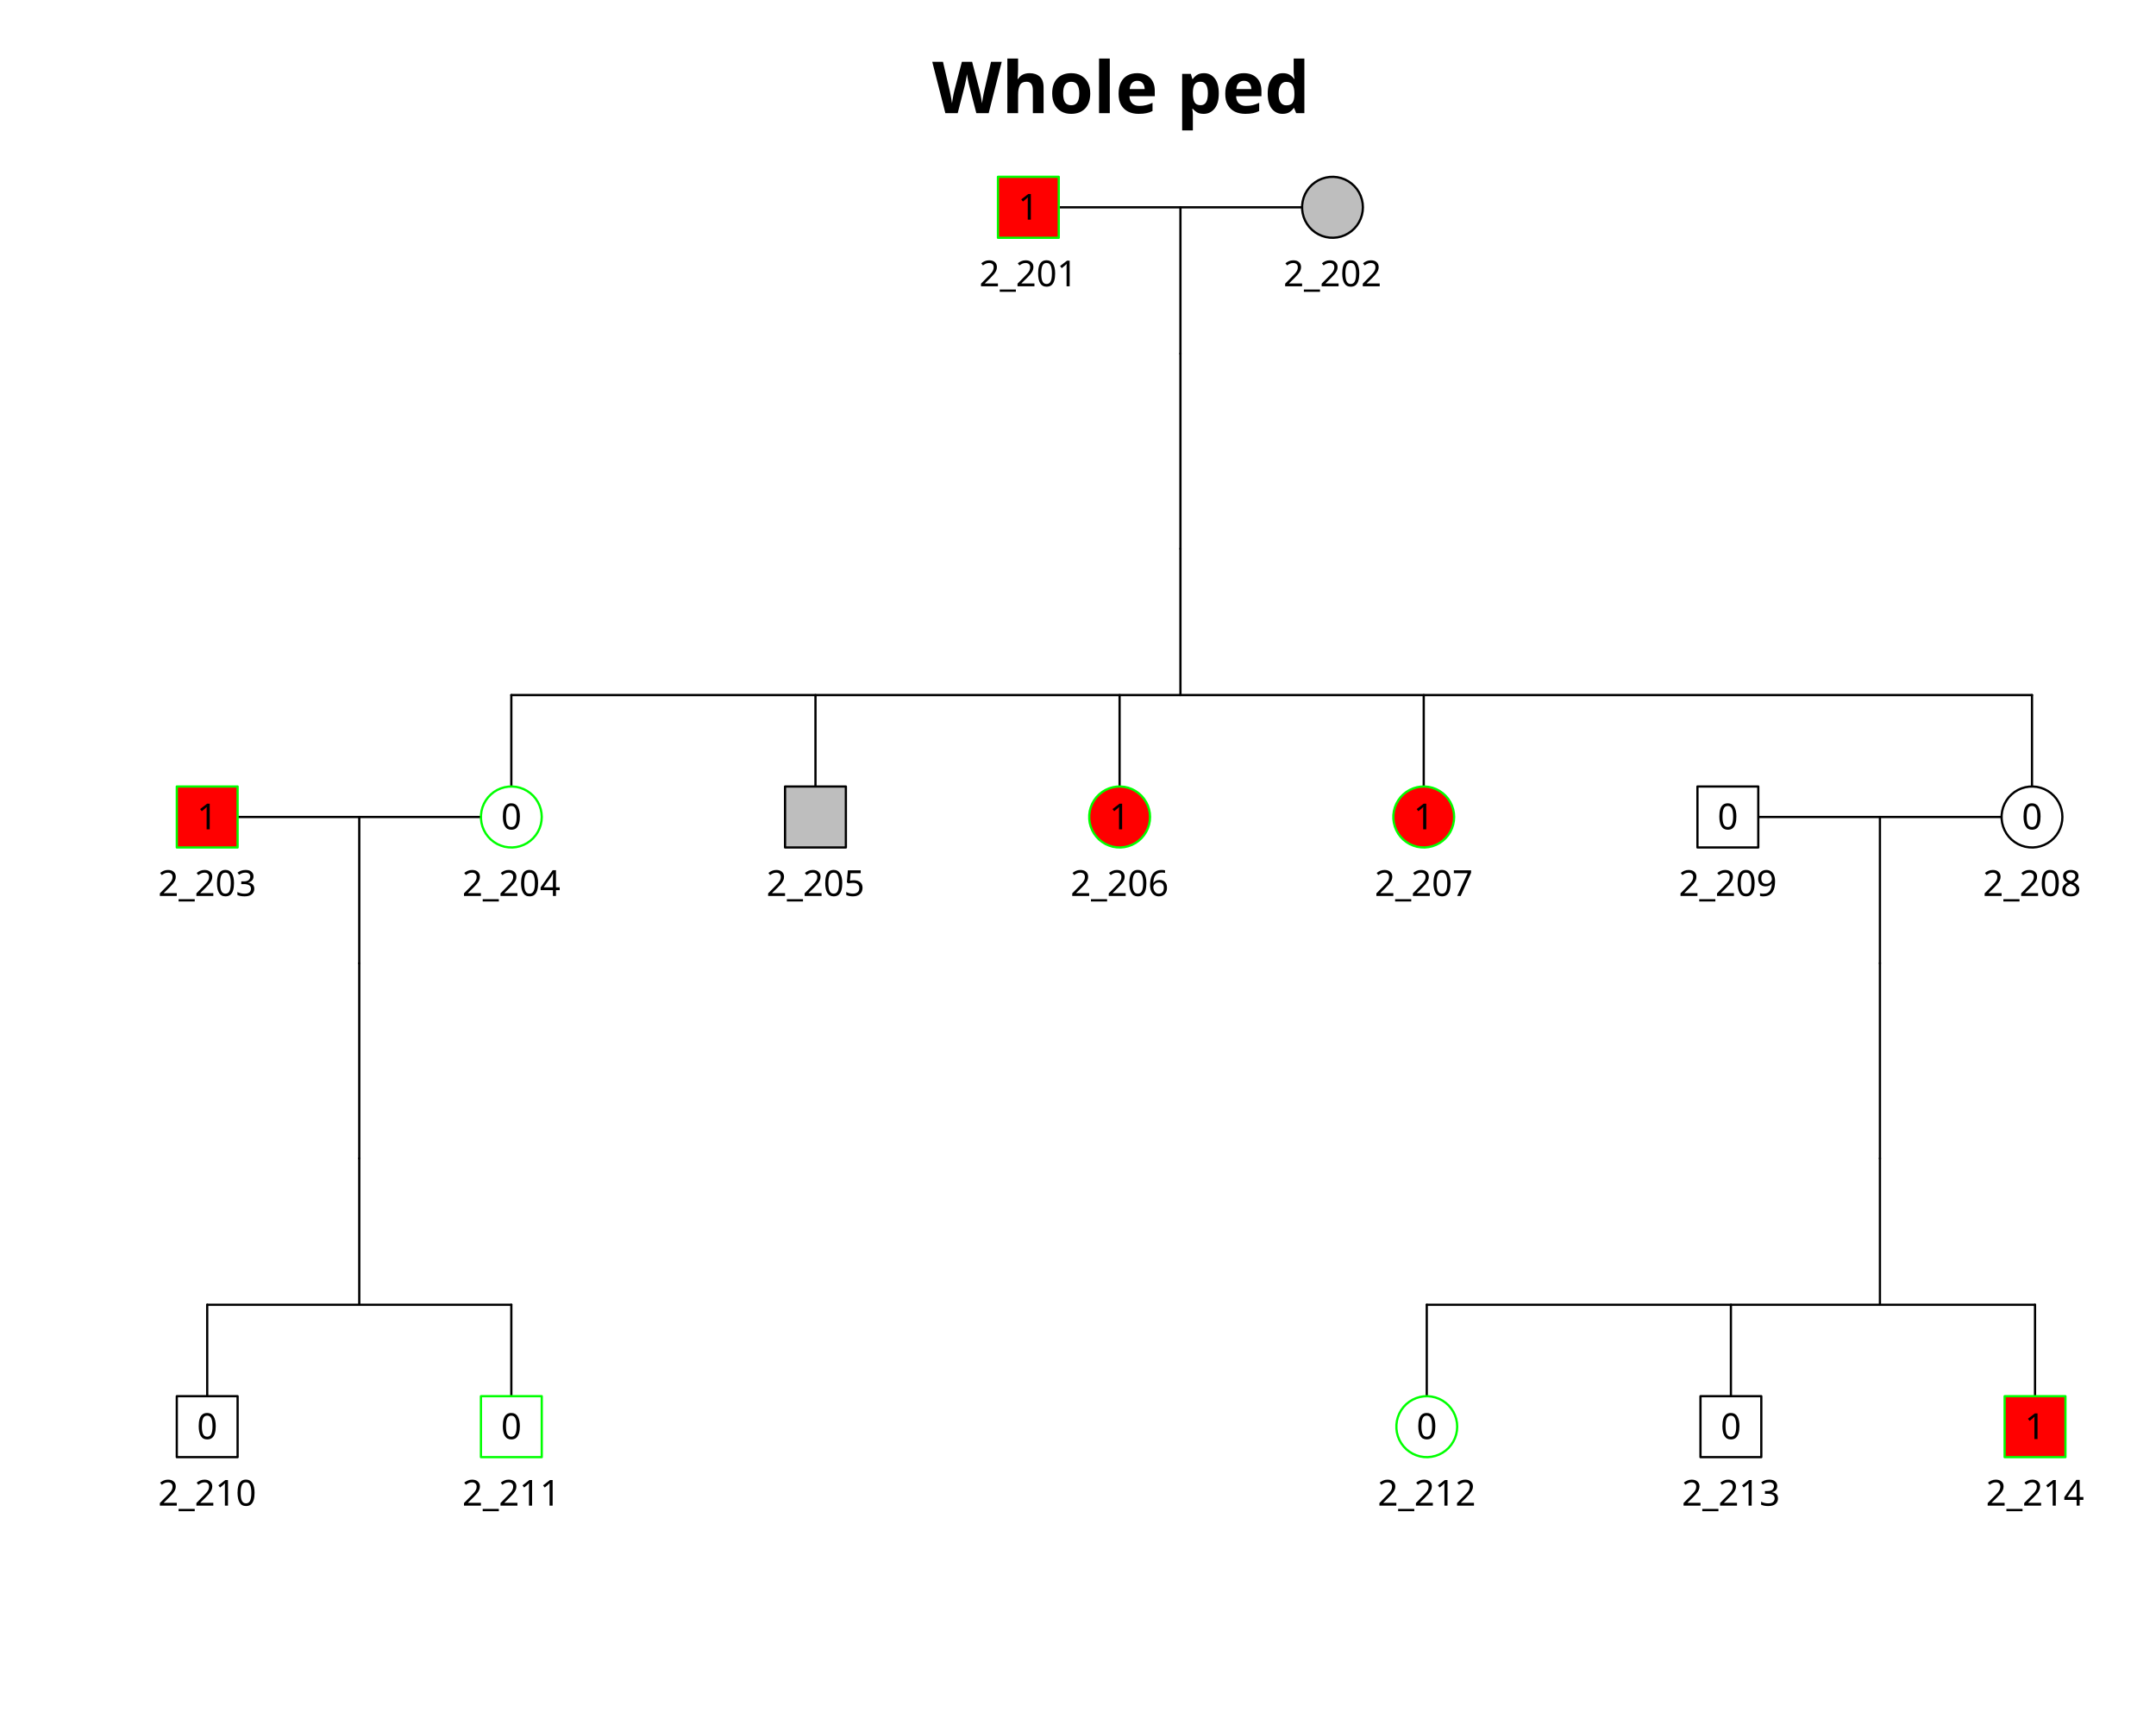
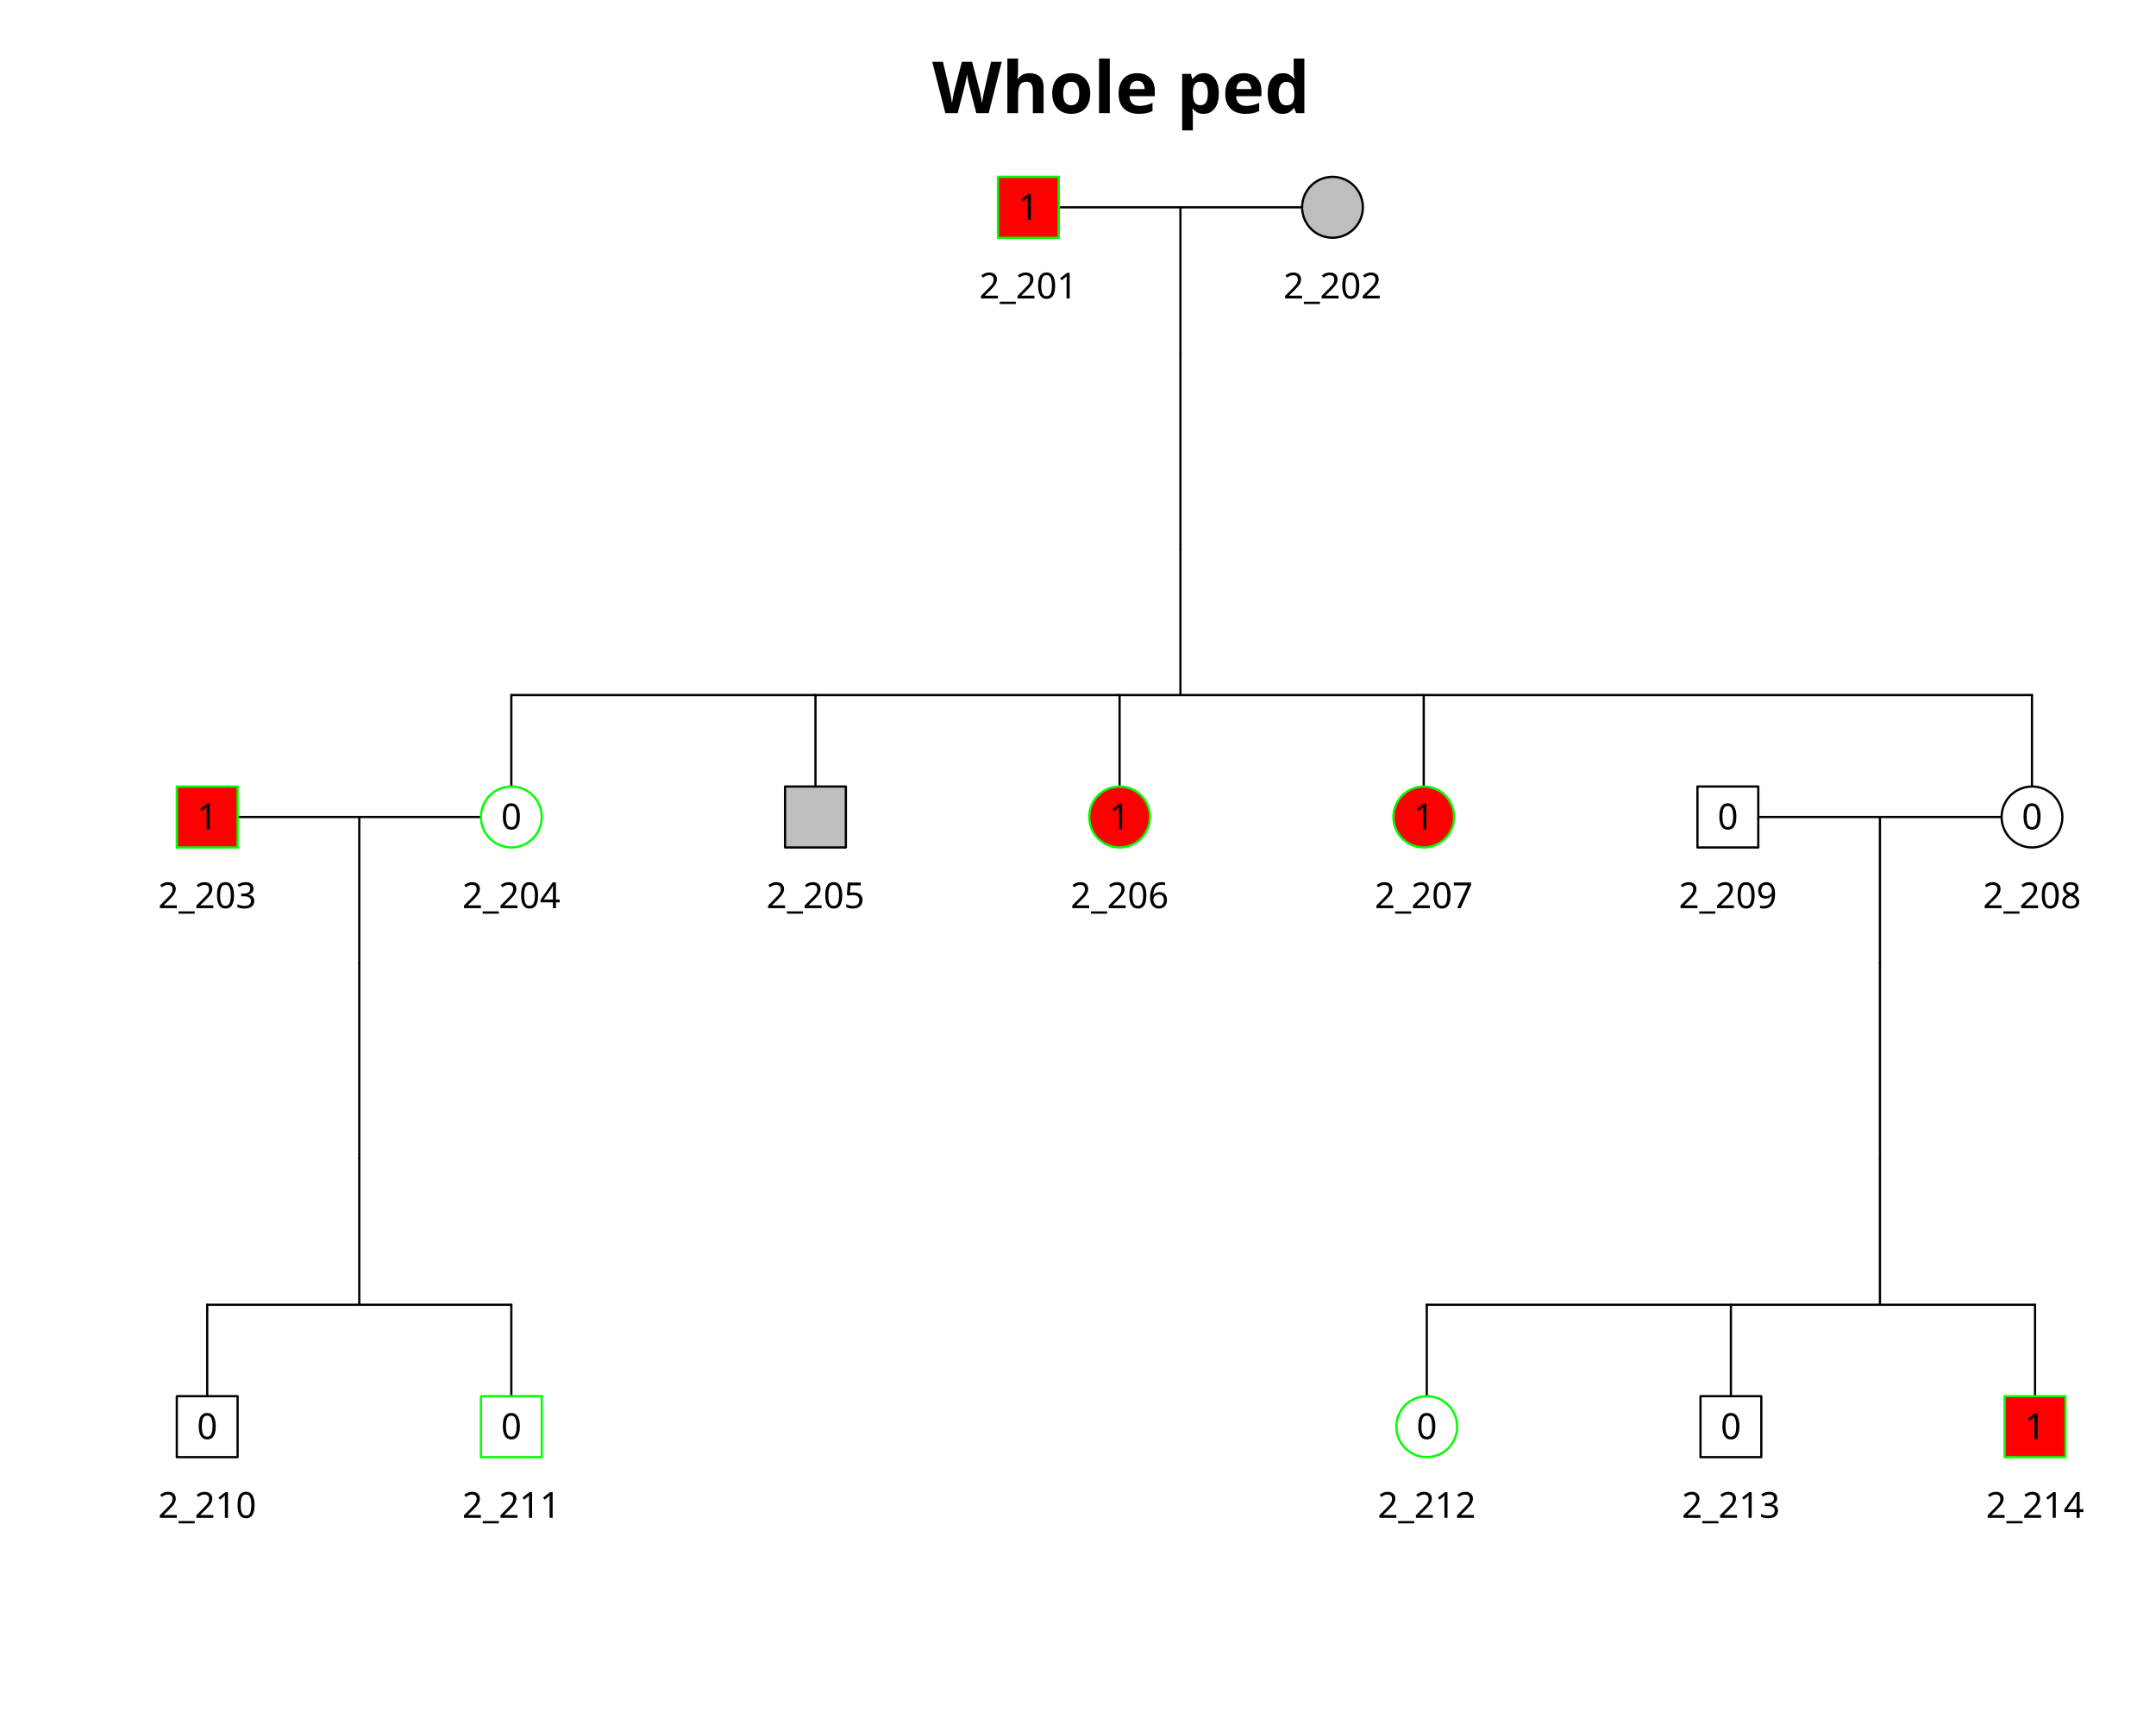
<svg xmlns="http://www.w3.org/2000/svg" class="svglite" data-engine-version="2.0" width="720.00pt" height="576.00pt" viewBox="0 0 720.00 576.00">
  <defs>
    <style type="text/css">
    .svglite line, .svglite polyline, .svglite polygon, .svglite path, .svglite rect, .svglite circle {
      fill: none;
      stroke: #000000;
      stroke-linecap: round;
      stroke-linejoin: round;
      stroke-miterlimit: 10.00;
    }
  </style>
  </defs>
  <rect width="100%" height="100%" style="stroke: none; fill: #FFFFFF;" />
  <defs>
    <clipPath id="cpMC4wMHw3MjAuMDB8MC4wMHw1NzYuMDA=">
      <rect x="0.00" y="0.00" width="720.00" height="576.00" />
    </clipPath>
  </defs>
  <g clip-path="url(#cpMC4wMHw3MjAuMDB8MC4wMHw1NzYuMDA=)">
    <text x="374.40" y="37.78" text-anchor="middle" style="font-size: 24.00px; font-weight: bold; font-family: sans;" textLength="114.74px" lengthAdjust="spacingAndGlyphs">Whole ped</text>
    <line x1="353.58" y1="69.22" x2="434.83" y2="69.22" style="stroke-width: 0.75;" />
    <line x1="79.35" y1="272.80" x2="160.61" y2="272.80" style="stroke-width: 0.75;" />
    <line x1="587.18" y1="272.80" x2="668.43" y2="272.80" style="stroke-width: 0.75;" />
    <line x1="170.76" y1="262.62" x2="170.76" y2="232.09" style="stroke-width: 0.75;" />
    <line x1="272.33" y1="262.62" x2="272.33" y2="232.09" style="stroke-width: 0.75;" />
    <line x1="373.89" y1="262.62" x2="373.89" y2="232.09" style="stroke-width: 0.75;" />
    <line x1="475.46" y1="262.62" x2="475.46" y2="232.09" style="stroke-width: 0.75;" />
    <line x1="678.59" y1="262.62" x2="678.59" y2="232.09" style="stroke-width: 0.75;" />
    <line x1="170.76" y1="232.09" x2="678.59" y2="232.09" style="stroke-width: 0.75;" />
    <line x1="394.21" y1="232.09" x2="394.21" y2="183.23" style="stroke-width: 0.75;" />
    <line x1="394.21" y1="183.23" x2="394.21" y2="118.08" style="stroke-width: 0.75;" />
    <line x1="394.21" y1="118.08" x2="394.21" y2="69.22" style="stroke-width: 0.75;" />
    <line x1="69.20" y1="466.21" x2="69.20" y2="435.67" style="stroke-width: 0.75;" />
    <line x1="170.76" y1="466.21" x2="170.76" y2="435.67" style="stroke-width: 0.75;" />
    <line x1="69.20" y1="435.67" x2="170.76" y2="435.67" style="stroke-width: 0.75;" />
    <line x1="119.98" y1="435.67" x2="119.98" y2="386.81" style="stroke-width: 0.75;" />
    <line x1="119.98" y1="386.81" x2="119.98" y2="321.66" style="stroke-width: 0.75;" />
    <line x1="119.98" y1="321.66" x2="119.98" y2="272.80" style="stroke-width: 0.75;" />
    <line x1="476.47" y1="466.21" x2="476.47" y2="435.67" style="stroke-width: 0.75;" />
    <line x1="578.04" y1="466.21" x2="578.04" y2="435.67" style="stroke-width: 0.75;" />
    <line x1="679.60" y1="466.21" x2="679.60" y2="435.67" style="stroke-width: 0.75;" />
    <line x1="476.47" y1="435.67" x2="679.60" y2="435.67" style="stroke-width: 0.75;" />
    <line x1="627.81" y1="435.67" x2="627.81" y2="386.81" style="stroke-width: 0.75;" />
    <line x1="627.81" y1="386.81" x2="627.81" y2="321.66" style="stroke-width: 0.75;" />
    <line x1="627.81" y1="321.66" x2="627.81" y2="272.80" style="stroke-width: 0.75;" />
    <polygon points="333.27,59.04 333.27,79.40 353.58,79.40 353.58,59.04 " style="stroke-width: 0.75; stroke: #00FF00; fill: #FF0000;" />
    <polygon points="59.04,262.62 59.04,282.98 79.35,282.98 79.35,262.62 " style="stroke-width: 0.75; stroke: #00FF00; fill: #FF0000;" />
    <polygon points="59.04,466.21 59.04,486.56 79.35,486.56 79.35,466.21 " style="stroke-width: 0.75; fill: #FFFFFF;" />
    <polygon points="455.14,69.22 455.06,70.52 454.81,71.80 454.40,73.04 453.84,74.21 453.13,75.31 452.28,76.30 451.32,77.18 450.25,77.92 449.10,78.53 447.88,78.98 446.61,79.27 445.31,79.39 444.01,79.35 442.73,79.14 441.48,78.77 440.29,78.24 439.18,77.57 438.16,76.75 437.25,75.82 436.48,74.77 435.84,73.64 435.35,72.43 435.02,71.16 434.85,69.87 434.85,68.57 435.02,67.27 435.35,66.01 435.84,64.80 436.48,63.67 437.25,62.62 438.16,61.68 439.18,60.87 440.29,60.19 441.48,59.67 442.73,59.30 444.01,59.09 445.31,59.05 446.61,59.17 447.88,59.46 449.10,59.91 450.25,60.51 451.32,61.26 452.28,62.14 453.13,63.13 453.84,64.22 454.40,65.40 454.81,66.64 455.06,67.92 455.14,69.22 " style="stroke-width: 0.75; fill: #BEBEBE;" />
    <polygon points="180.92,272.80 180.83,274.10 180.59,275.38 180.18,276.62 179.61,277.80 178.90,278.89 178.06,279.88 177.09,280.76 176.03,281.51 174.87,282.11 173.65,282.56 172.38,282.85 171.09,282.98 169.79,282.93 168.50,282.73 167.25,282.35 166.06,281.83 164.95,281.15 163.93,280.34 163.03,279.40 162.25,278.36 161.61,277.22 161.12,276.01 160.79,274.75 160.63,273.45 160.63,272.15 160.79,270.86 161.12,269.59 161.61,268.39 162.25,267.25 163.03,266.20 163.93,265.27 164.95,264.45 166.06,263.78 167.25,263.25 168.50,262.88 169.79,262.67 171.09,262.63 172.38,262.75 173.65,263.04 174.87,263.49 176.03,264.10 177.09,264.84 178.06,265.72 178.90,266.71 179.61,267.81 180.18,268.98 180.59,270.22 180.83,271.50 180.92,272.80 " style="stroke-width: 0.75; stroke: #00FF00; fill: #FFFFFF;" />
    <polygon points="160.61,466.21 160.61,486.56 180.92,486.56 180.92,466.21 " style="stroke-width: 0.75; stroke: #00FF00; fill: #FFFFFF;" />
    <polygon points="262.17,262.62 262.17,282.98 282.48,282.98 282.48,262.62 " style="stroke-width: 0.75; fill: #BEBEBE;" />
    <polygon points="486.63,476.39 486.55,477.69 486.30,478.97 485.89,480.20 485.32,481.38 484.61,482.47 483.77,483.47 482.81,484.34 481.74,485.09 480.58,485.69 479.36,486.14 478.09,486.43 476.80,486.56 475.50,486.52 474.21,486.31 472.97,485.94 471.78,485.41 470.66,484.73 469.64,483.92 468.74,482.98 467.96,481.94 467.32,480.80 466.83,479.59 466.50,478.33 466.34,477.04 466.34,475.73 466.50,474.44 466.83,473.18 467.32,471.97 467.96,470.83 468.74,469.79 469.64,468.85 470.66,468.04 471.78,467.36 472.97,466.83 474.21,466.46 475.50,466.25 476.80,466.21 478.09,466.34 479.36,466.63 480.58,467.08 481.74,467.68 482.81,468.43 483.77,469.30 484.61,470.30 485.32,471.39 485.89,472.57 486.30,473.80 486.55,475.08 486.63,476.39 " style="stroke-width: 0.75; stroke: #00FF00; fill: #FFFFFF;" />
    <polygon points="384.05,272.80 383.97,274.10 383.72,275.38 383.31,276.62 382.74,277.80 382.03,278.89 381.19,279.88 380.22,280.76 379.16,281.51 378.00,282.11 376.78,282.56 375.51,282.85 374.22,282.98 372.92,282.93 371.63,282.73 370.38,282.35 369.19,281.83 368.08,281.15 367.06,280.34 366.16,279.40 365.38,278.36 364.74,277.22 364.25,276.01 363.92,274.75 363.76,273.45 363.76,272.15 363.92,270.86 364.25,269.59 364.74,268.39 365.38,267.25 366.16,266.20 367.06,265.27 368.08,264.45 369.19,263.78 370.38,263.25 371.63,262.88 372.92,262.67 374.22,262.63 375.51,262.75 376.78,263.04 378.00,263.49 379.16,264.10 380.22,264.84 381.19,265.72 382.03,266.71 382.74,267.81 383.31,268.98 383.72,270.22 383.97,271.50 384.05,272.80 " style="stroke-width: 0.75; stroke: #00FF00; fill: #FF0000;" />
    <polygon points="567.88,466.21 567.88,486.56 588.19,486.56 588.19,466.21 " style="stroke-width: 0.75; fill: #FFFFFF;" />
    <polygon points="485.61,272.80 485.53,274.10 485.28,275.38 484.87,276.62 484.31,277.80 483.60,278.89 482.75,279.88 481.79,280.76 480.72,281.51 479.57,282.11 478.35,282.56 477.08,282.85 475.78,282.98 474.48,282.93 473.20,282.73 471.95,282.35 470.76,281.83 469.65,281.15 468.63,280.34 467.72,279.40 466.95,278.36 466.31,277.22 465.82,276.01 465.49,274.75 465.32,273.45 465.32,272.15 465.49,270.86 465.82,269.59 466.31,268.39 466.95,267.25 467.72,266.20 468.63,265.27 469.65,264.45 470.76,263.78 471.95,263.25 473.20,262.88 474.48,262.67 475.78,262.63 477.08,262.75 478.35,263.04 479.57,263.49 480.72,264.10 481.79,264.84 482.75,265.72 483.60,266.71 484.31,267.81 484.87,268.98 485.28,270.22 485.53,271.50 485.61,272.80 " style="stroke-width: 0.75; stroke: #00FF00; fill: #FF0000;" />
    <polygon points="669.45,466.21 669.45,486.56 689.76,486.56 689.76,466.21 " style="stroke-width: 0.75; stroke: #00FF00; fill: #FF0000;" />
    <polygon points="566.87,262.62 566.87,282.98 587.18,282.98 587.18,262.62 " style="stroke-width: 0.75; fill: #FFFFFF;" />
    <polygon points="688.74,272.80 688.66,274.10 688.41,275.38 688.00,276.62 687.44,277.80 686.73,278.89 685.88,279.88 684.92,280.76 683.85,281.51 682.70,282.11 681.48,282.56 680.21,282.85 678.91,282.98 677.61,282.93 676.33,282.73 675.08,282.35 673.89,281.83 672.78,281.15 671.76,280.34 670.85,279.40 670.08,278.36 669.44,277.22 668.95,276.01 668.62,274.75 668.45,273.45 668.45,272.15 668.62,270.86 668.95,269.59 669.44,268.39 670.08,267.25 670.85,266.20 671.76,265.27 672.78,264.45 673.89,263.78 675.08,263.25 676.33,262.88 677.61,262.67 678.91,262.63 680.21,262.75 681.48,263.04 682.70,263.49 683.85,264.10 684.92,264.84 685.88,265.72 686.73,266.71 687.44,267.81 688.00,268.98 688.41,270.22 688.66,271.50 688.74,272.80 " style="stroke-width: 0.75; fill: #FFFFFF;" />
    <text x="343.42" y="73.35" text-anchor="middle" style="font-size: 12.00px; font-family: sans;" textLength="6.67px" lengthAdjust="spacingAndGlyphs">1</text>
    <text x="69.20" y="276.93" text-anchor="middle" style="font-size: 12.00px; font-family: sans;" textLength="6.67px" lengthAdjust="spacingAndGlyphs">1</text>
    <text x="69.20" y="480.51" text-anchor="middle" style="font-size: 12.00px; font-family: sans;" textLength="6.67px" lengthAdjust="spacingAndGlyphs">0</text>
    <text x="170.77" y="276.93" text-anchor="middle" style="font-size: 12.00px; font-family: sans;" textLength="6.67px" lengthAdjust="spacingAndGlyphs">0</text>
    <text x="170.76" y="480.51" text-anchor="middle" style="font-size: 12.00px; font-family: sans;" textLength="6.67px" lengthAdjust="spacingAndGlyphs">0</text>
    <text x="476.48" y="480.51" text-anchor="middle" style="font-size: 12.00px; font-family: sans;" textLength="6.67px" lengthAdjust="spacingAndGlyphs">0</text>
    <text x="373.90" y="276.93" text-anchor="middle" style="font-size: 12.00px; font-family: sans;" textLength="6.67px" lengthAdjust="spacingAndGlyphs">1</text>
    <text x="578.04" y="480.51" text-anchor="middle" style="font-size: 12.00px; font-family: sans;" textLength="6.67px" lengthAdjust="spacingAndGlyphs">0</text>
    <text x="475.47" y="276.93" text-anchor="middle" style="font-size: 12.00px; font-family: sans;" textLength="6.67px" lengthAdjust="spacingAndGlyphs">1</text>
    <text x="679.60" y="480.51" text-anchor="middle" style="font-size: 12.00px; font-family: sans;" textLength="6.67px" lengthAdjust="spacingAndGlyphs">1</text>
    <text x="577.02" y="276.93" text-anchor="middle" style="font-size: 12.00px; font-family: sans;" textLength="6.67px" lengthAdjust="spacingAndGlyphs">0</text>
    <text x="678.60" y="276.93" text-anchor="middle" style="font-size: 12.00px; font-family: sans;" textLength="6.67px" lengthAdjust="spacingAndGlyphs">0</text>
-     <text x="343.42" y="95.60" text-anchor="middle" style="font-size: 12.00px; font-family: sans;" textLength="33.37px" lengthAdjust="spacingAndGlyphs">2_201</text>
-     <text x="69.20" y="299.18" text-anchor="middle" style="font-size: 12.00px; font-family: sans;" textLength="33.37px" lengthAdjust="spacingAndGlyphs">2_203</text>
-     <text x="69.20" y="502.76" text-anchor="middle" style="font-size: 12.00px; font-family: sans;" textLength="33.37px" lengthAdjust="spacingAndGlyphs">2_210</text>
-     <text x="444.99" y="95.60" text-anchor="middle" style="font-size: 12.00px; font-family: sans;" textLength="33.37px" lengthAdjust="spacingAndGlyphs">2_202</text>
-     <text x="170.76" y="299.18" text-anchor="middle" style="font-size: 12.00px; font-family: sans;" textLength="33.37px" lengthAdjust="spacingAndGlyphs">2_204</text>
-     <text x="170.76" y="502.76" text-anchor="middle" style="font-size: 12.00px; font-family: sans;" textLength="33.37px" lengthAdjust="spacingAndGlyphs">2_211</text>
-     <text x="272.33" y="299.18" text-anchor="middle" style="font-size: 12.00px; font-family: sans;" textLength="33.37px" lengthAdjust="spacingAndGlyphs">2_205</text>
-     <text x="476.47" y="502.76" text-anchor="middle" style="font-size: 12.00px; font-family: sans;" textLength="33.37px" lengthAdjust="spacingAndGlyphs">2_212</text>
-     <text x="373.89" y="299.18" text-anchor="middle" style="font-size: 12.00px; font-family: sans;" textLength="33.37px" lengthAdjust="spacingAndGlyphs">2_206</text>
-     <text x="578.04" y="502.76" text-anchor="middle" style="font-size: 12.00px; font-family: sans;" textLength="33.37px" lengthAdjust="spacingAndGlyphs">2_213</text>
-     <text x="475.46" y="299.18" text-anchor="middle" style="font-size: 12.00px; font-family: sans;" textLength="33.37px" lengthAdjust="spacingAndGlyphs">2_207</text>
-     <text x="679.60" y="502.76" text-anchor="middle" style="font-size: 12.00px; font-family: sans;" textLength="33.37px" lengthAdjust="spacingAndGlyphs">2_214</text>
-     <text x="577.02" y="299.18" text-anchor="middle" style="font-size: 12.00px; font-family: sans;" textLength="33.37px" lengthAdjust="spacingAndGlyphs">2_209</text>
-     <text x="678.59" y="299.18" text-anchor="middle" style="font-size: 12.00px; font-family: sans;" textLength="33.37px" lengthAdjust="spacingAndGlyphs">2_208</text>
+     <text x="343.42" y="99.67" text-anchor="middle" style="font-size: 12.00px; font-family: sans;" textLength="33.37px" lengthAdjust="spacingAndGlyphs">2_201</text>
+     <text x="69.20" y="303.25" text-anchor="middle" style="font-size: 12.00px; font-family: sans;" textLength="33.37px" lengthAdjust="spacingAndGlyphs">2_203</text>
+     <text x="69.20" y="506.83" text-anchor="middle" style="font-size: 12.00px; font-family: sans;" textLength="33.37px" lengthAdjust="spacingAndGlyphs">2_210</text>
+     <text x="444.99" y="99.67" text-anchor="middle" style="font-size: 12.00px; font-family: sans;" textLength="33.37px" lengthAdjust="spacingAndGlyphs">2_202</text>
+     <text x="170.76" y="303.25" text-anchor="middle" style="font-size: 12.00px; font-family: sans;" textLength="33.37px" lengthAdjust="spacingAndGlyphs">2_204</text>
+     <text x="170.76" y="506.83" text-anchor="middle" style="font-size: 12.00px; font-family: sans;" textLength="33.37px" lengthAdjust="spacingAndGlyphs">2_211</text>
+     <text x="272.33" y="303.25" text-anchor="middle" style="font-size: 12.00px; font-family: sans;" textLength="33.37px" lengthAdjust="spacingAndGlyphs">2_205</text>
+     <text x="476.47" y="506.83" text-anchor="middle" style="font-size: 12.00px; font-family: sans;" textLength="33.37px" lengthAdjust="spacingAndGlyphs">2_212</text>
+     <text x="373.89" y="303.25" text-anchor="middle" style="font-size: 12.00px; font-family: sans;" textLength="33.37px" lengthAdjust="spacingAndGlyphs">2_206</text>
+     <text x="578.04" y="506.83" text-anchor="middle" style="font-size: 12.00px; font-family: sans;" textLength="33.37px" lengthAdjust="spacingAndGlyphs">2_213</text>
+     <text x="475.46" y="303.25" text-anchor="middle" style="font-size: 12.00px; font-family: sans;" textLength="33.37px" lengthAdjust="spacingAndGlyphs">2_207</text>
+     <text x="679.60" y="506.83" text-anchor="middle" style="font-size: 12.00px; font-family: sans;" textLength="33.37px" lengthAdjust="spacingAndGlyphs">2_214</text>
+     <text x="577.02" y="303.25" text-anchor="middle" style="font-size: 12.00px; font-family: sans;" textLength="33.37px" lengthAdjust="spacingAndGlyphs">2_209</text>
+     <text x="678.59" y="303.25" text-anchor="middle" style="font-size: 12.00px; font-family: sans;" textLength="33.37px" lengthAdjust="spacingAndGlyphs">2_208</text>
  </g>
</svg>
